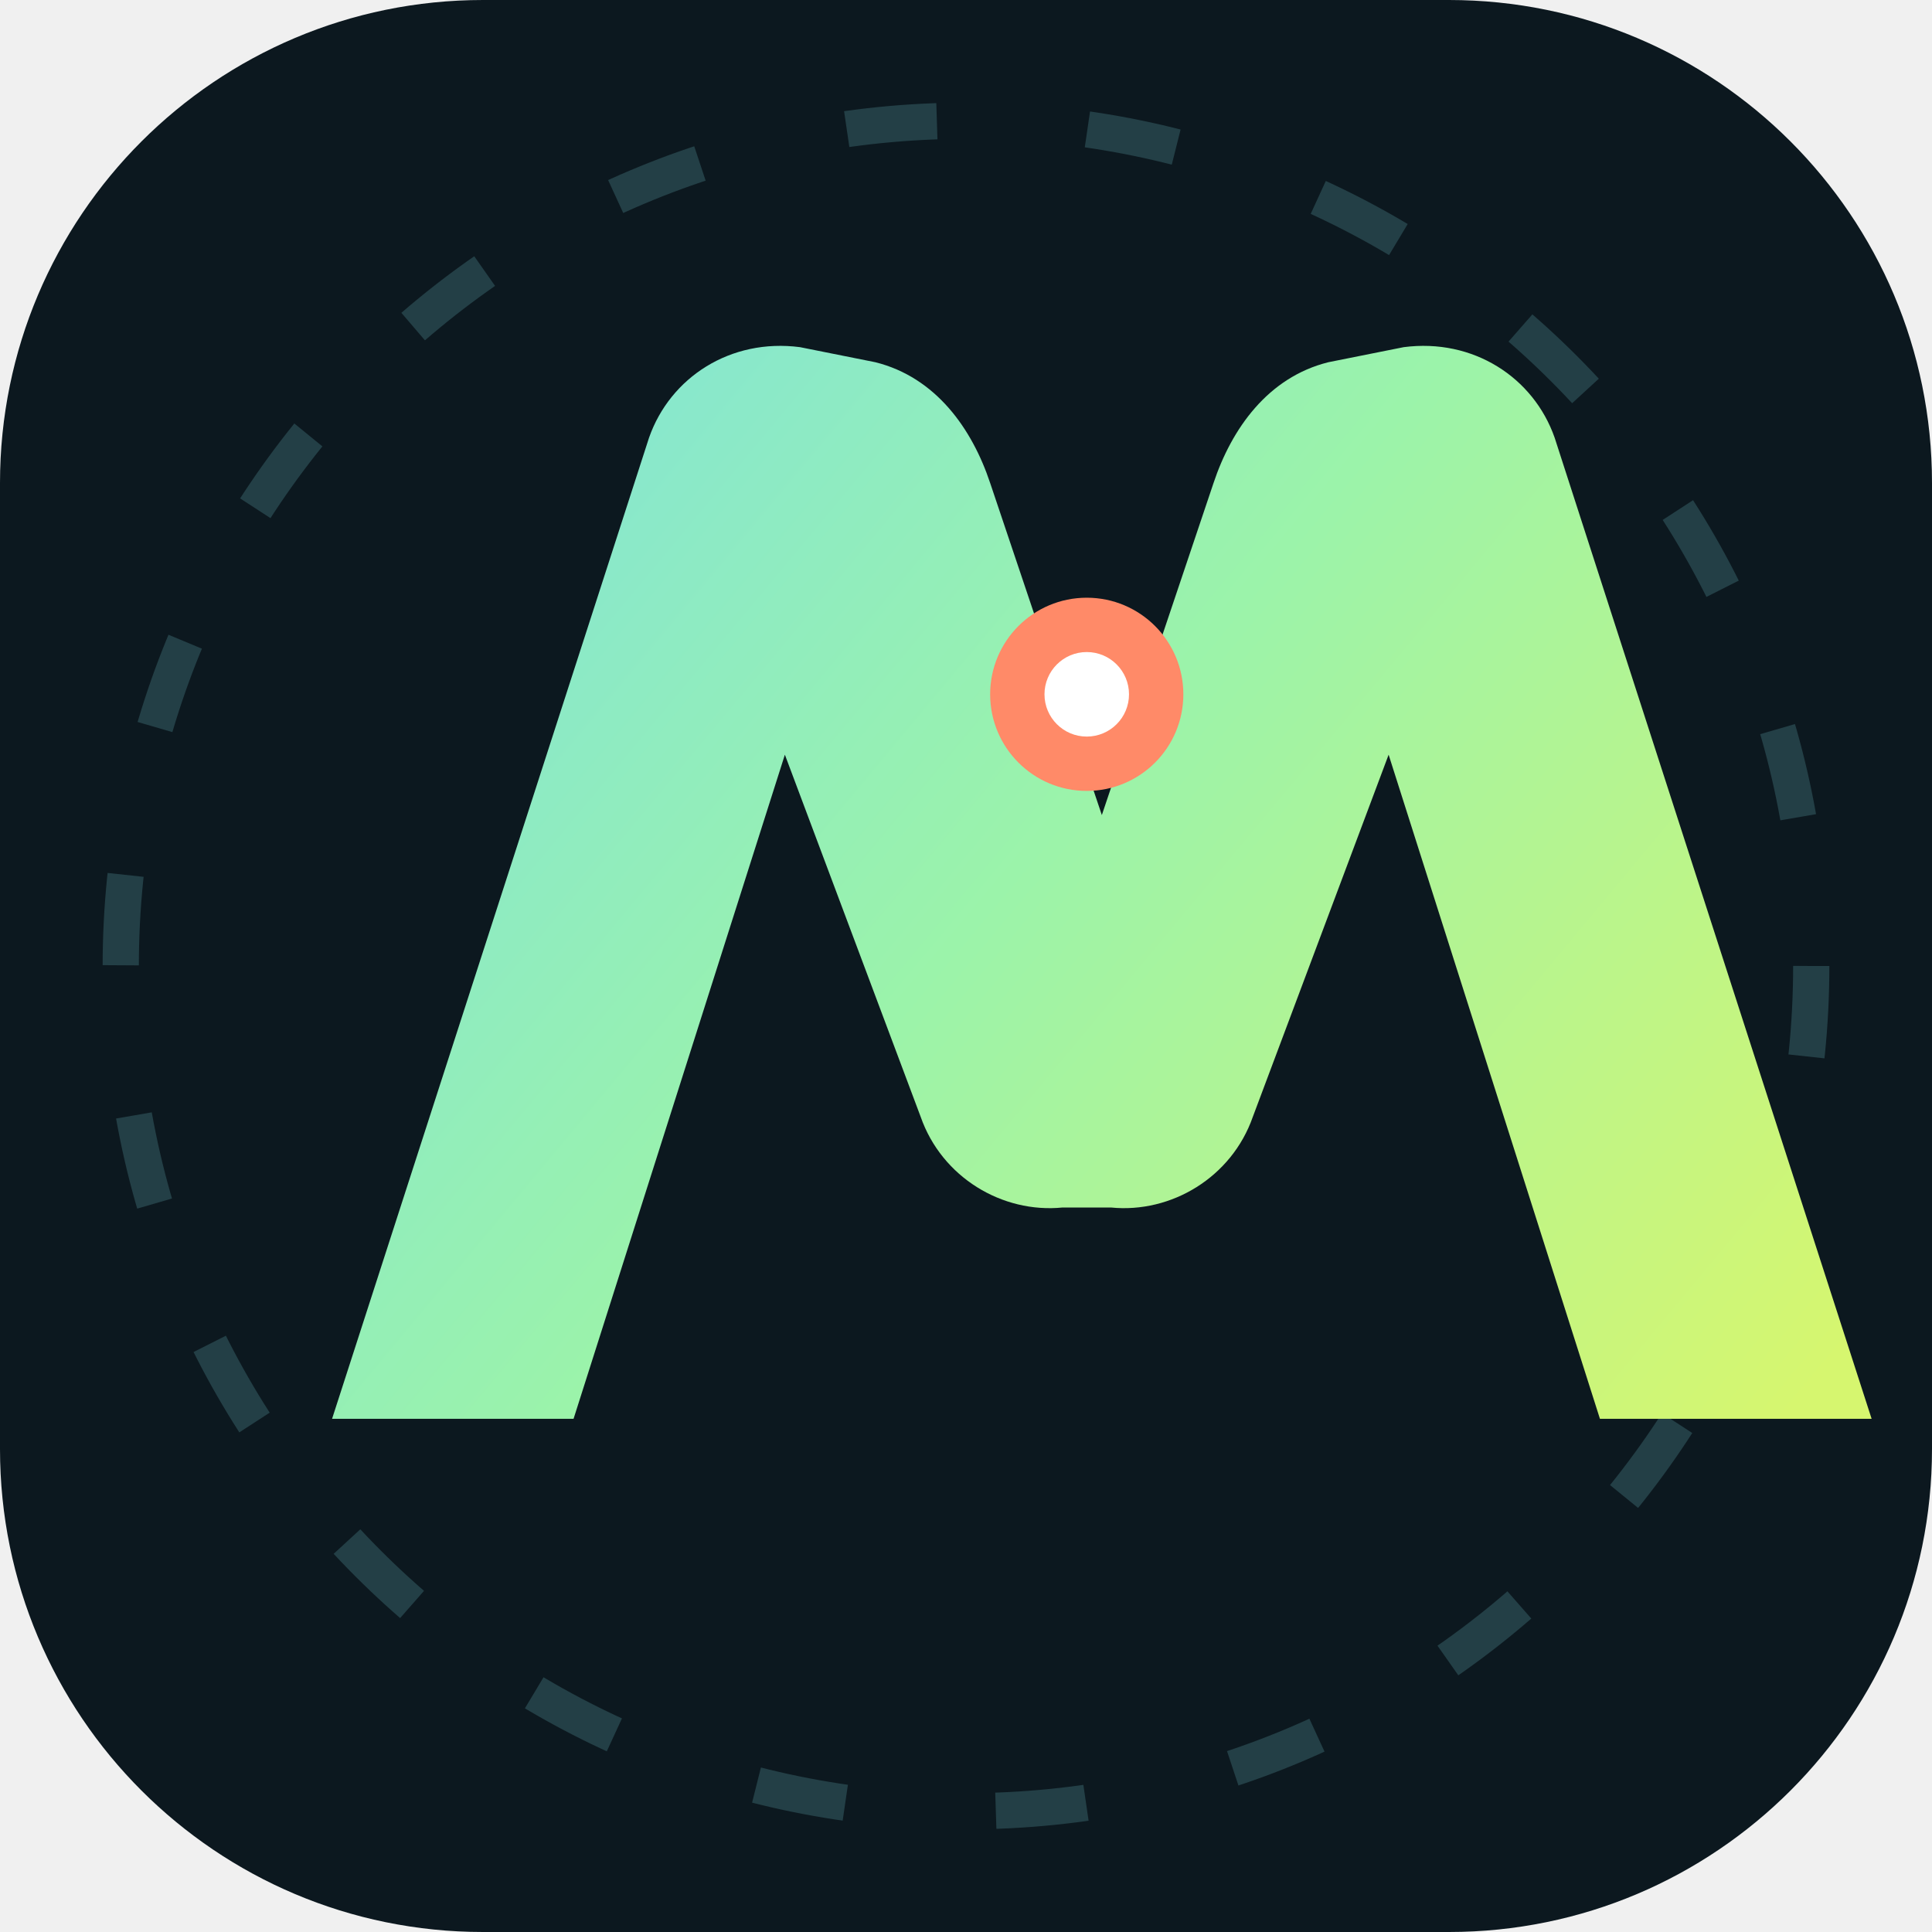
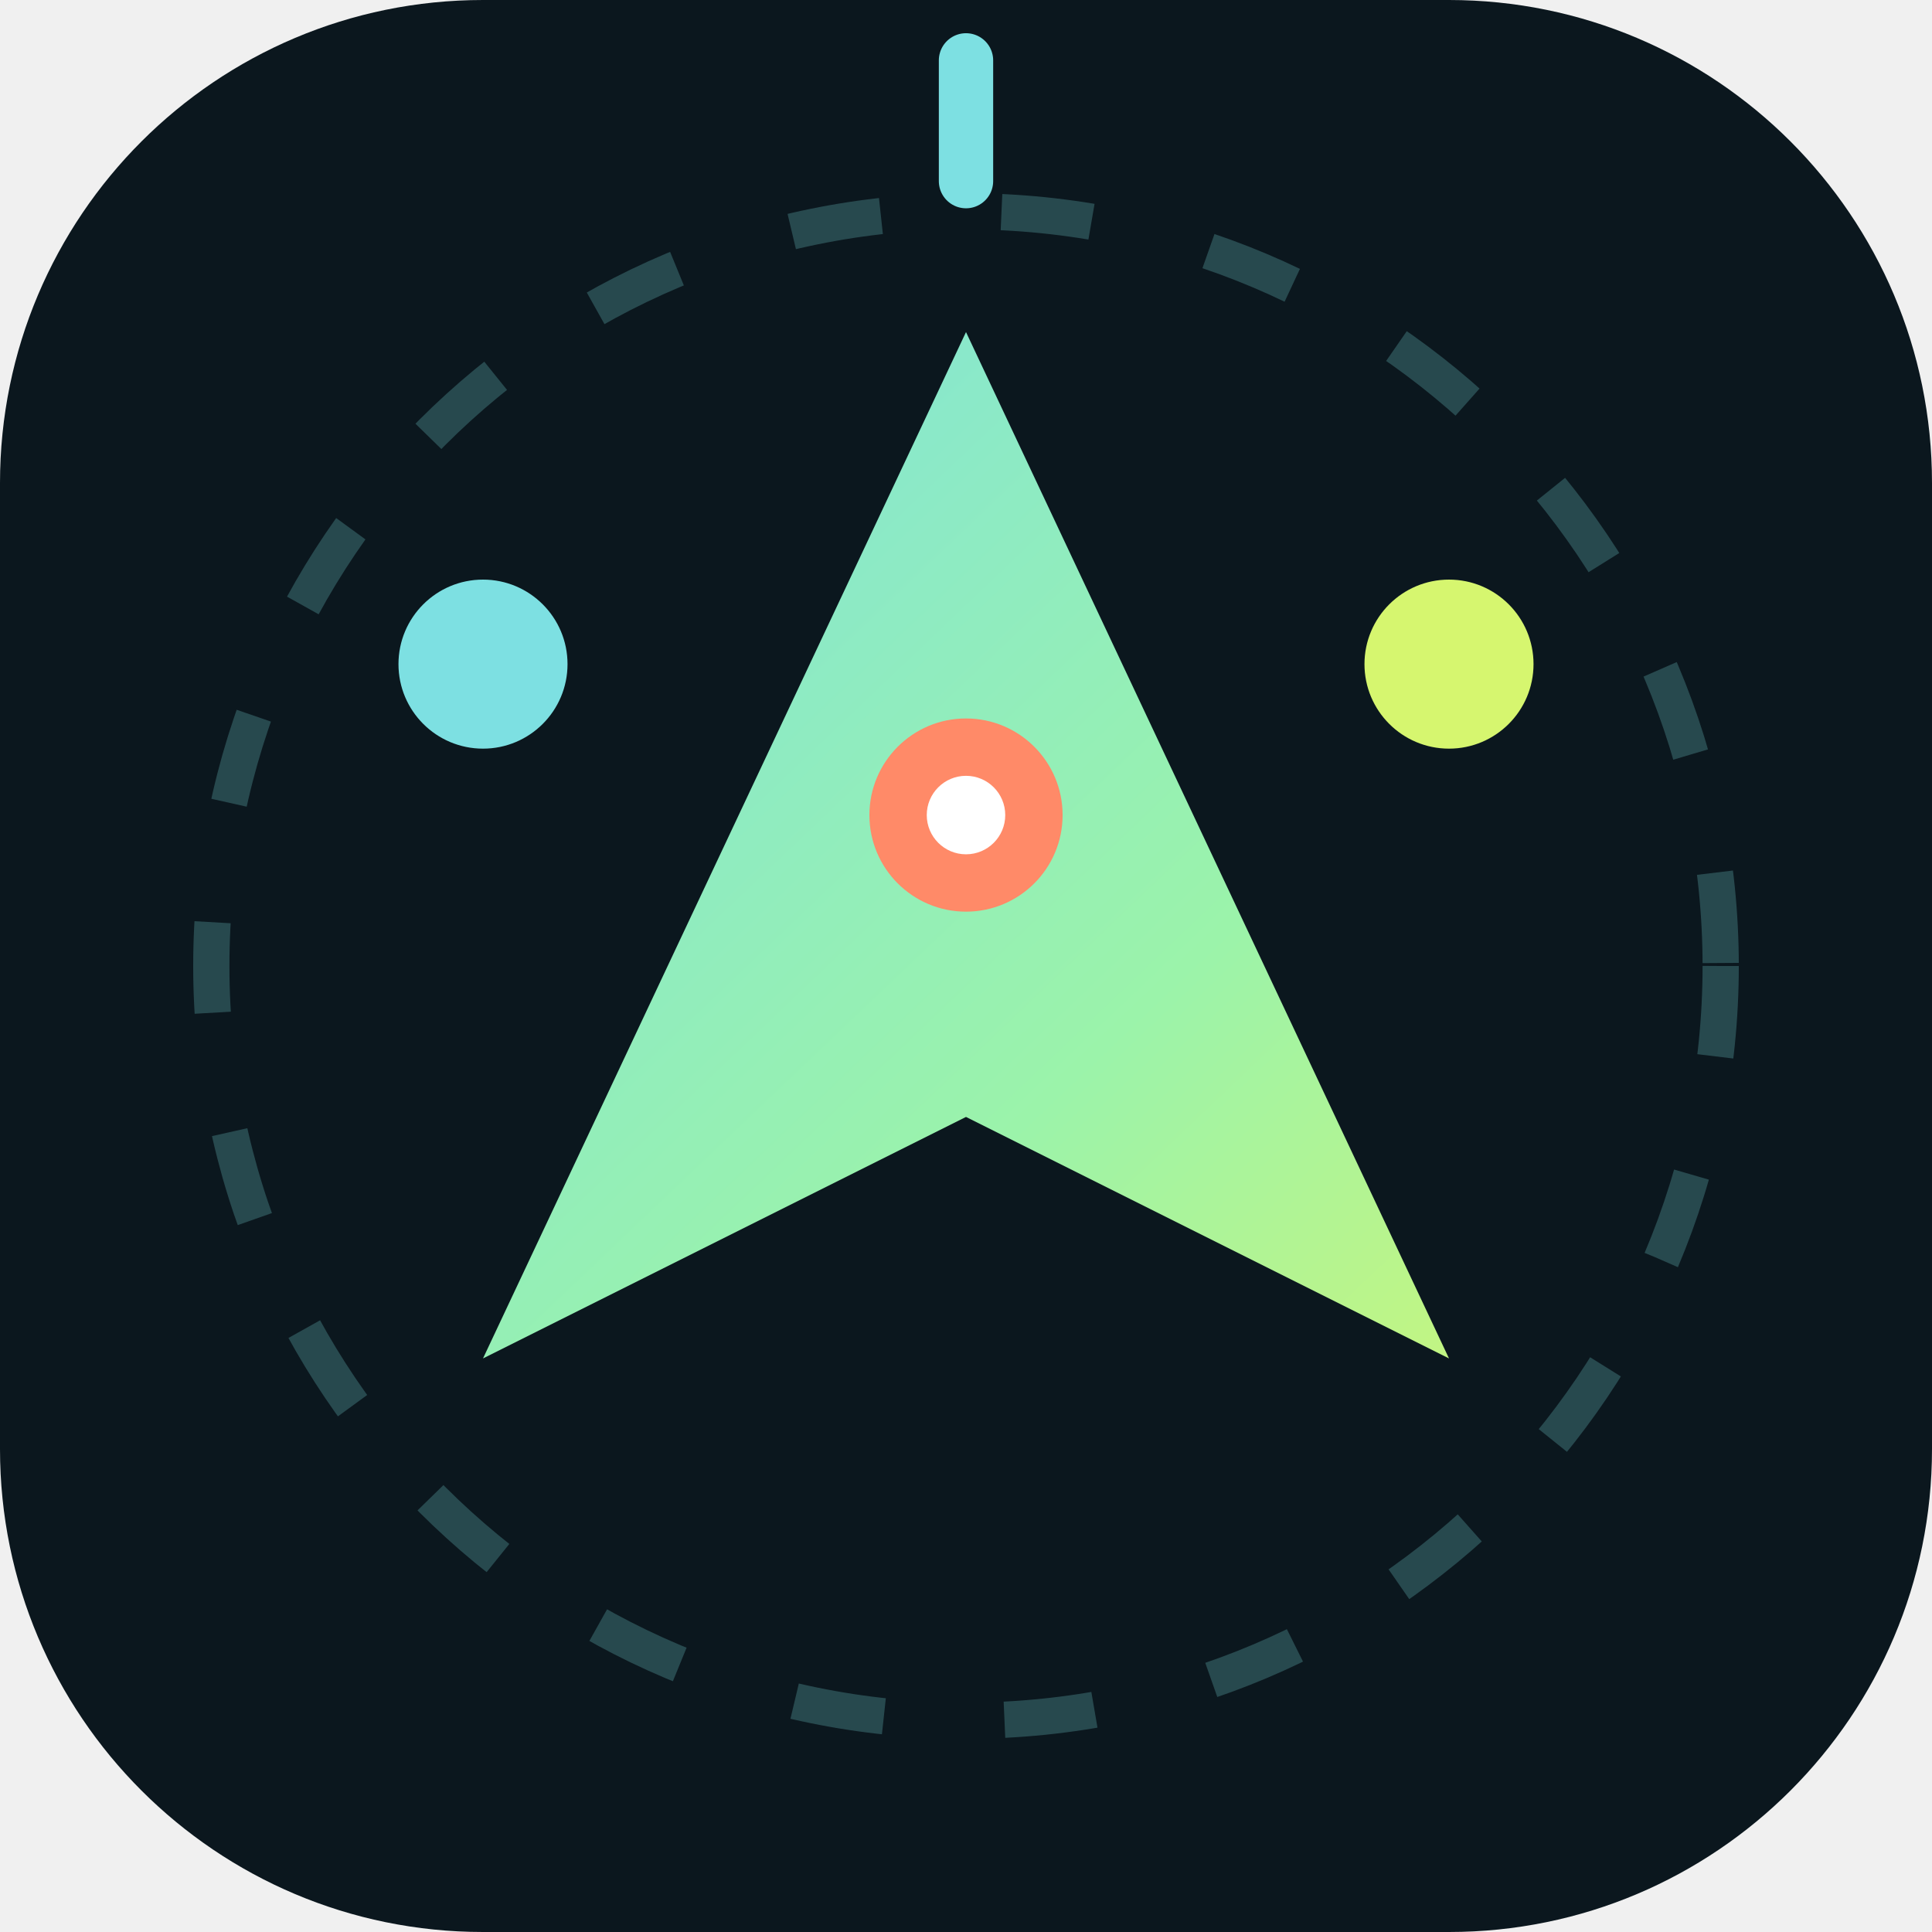
<svg xmlns="http://www.w3.org/2000/svg" viewBox="0 0 64 64" fill="none">
-   <rect width="64" height="64" rx="16" fill="#0c181f" />
+   <rect width="64" height="64" rx="16" fill="#0b171e" />
  <defs>
-     <linearGradient id="msFaviconGrad" x1="8" y1="12" x2="56" y2="52" gradientUnits="userSpaceOnUse">
+     <linearGradient id="msFaviconRadarGrad" x1="12" y1="10" x2="52" y2="52" gradientUnits="userSpaceOnUse">
      <stop stop-color="#7de0e2" />
-       <stop offset="0.5" stop-color="#9bf3aa" />
+       <stop offset="0.6" stop-color="#9bf3aa" />
      <stop offset="1" stop-color="#d6f66f" />
    </linearGradient>
  </defs>
-   <circle cx="32" cy="32" r="28" stroke="rgba(125,224,226,0.2)" stroke-width="1.2" stroke-dasharray="3 5" />
-   <g transform="translate(-1, 0)">
-     <path d="M 12 47 L 22.5 14.5 C 23.2 12.5 25.2 11.2 27.5 11.5 L 30 12 C 32 12.5 33.2 14.2 33.8 16 L 37.5 27 L 41.2 16 C 41.8 14.2 43 12.5 45 12 L 47.5 11.5 C 49.8 11.2 51.8 12.5 52.5 14.5 L 63 47 L 54 47 L 47 25 L 42.5 37 C 41.8 39 39.8 40.2 37.8 40 L 36.2 40 C 34.2 40.2 32.2 39 31.5 37 L 27 25 L 20 47 L 12 47 Z" fill="url(#msFaviconGrad)" />
-     <circle cx="37" cy="23" r="3.2" fill="#ff8a68" />
-     <circle cx="37" cy="23" r="1.4" fill="#ffffff" />
-   </g>
+   <circle cx="32" cy="32" r="25" stroke="rgba(125,224,226,0.25)" stroke-width="1.2" stroke-dasharray="3 4" />
+   <line x1="32" y1="2" x2="32" y2="6" stroke="#7de0e2" stroke-width="1.8" stroke-linecap="round" />
+   <path d="M 32 11 L 48 45 L 32 37 L 16 45 Z" fill="url(#msFaviconRadarGrad)" />
+   <circle cx="32" cy="27" r="3.2" fill="#ff8a68" />
+   <circle cx="32" cy="27" r="1.3" fill="#ffffff" />
+   <circle cx="48" cy="22" r="2.8" fill="#d6f66f" />
+   <circle cx="16" cy="22" r="2.8" fill="#7de0e2" />
</svg>
